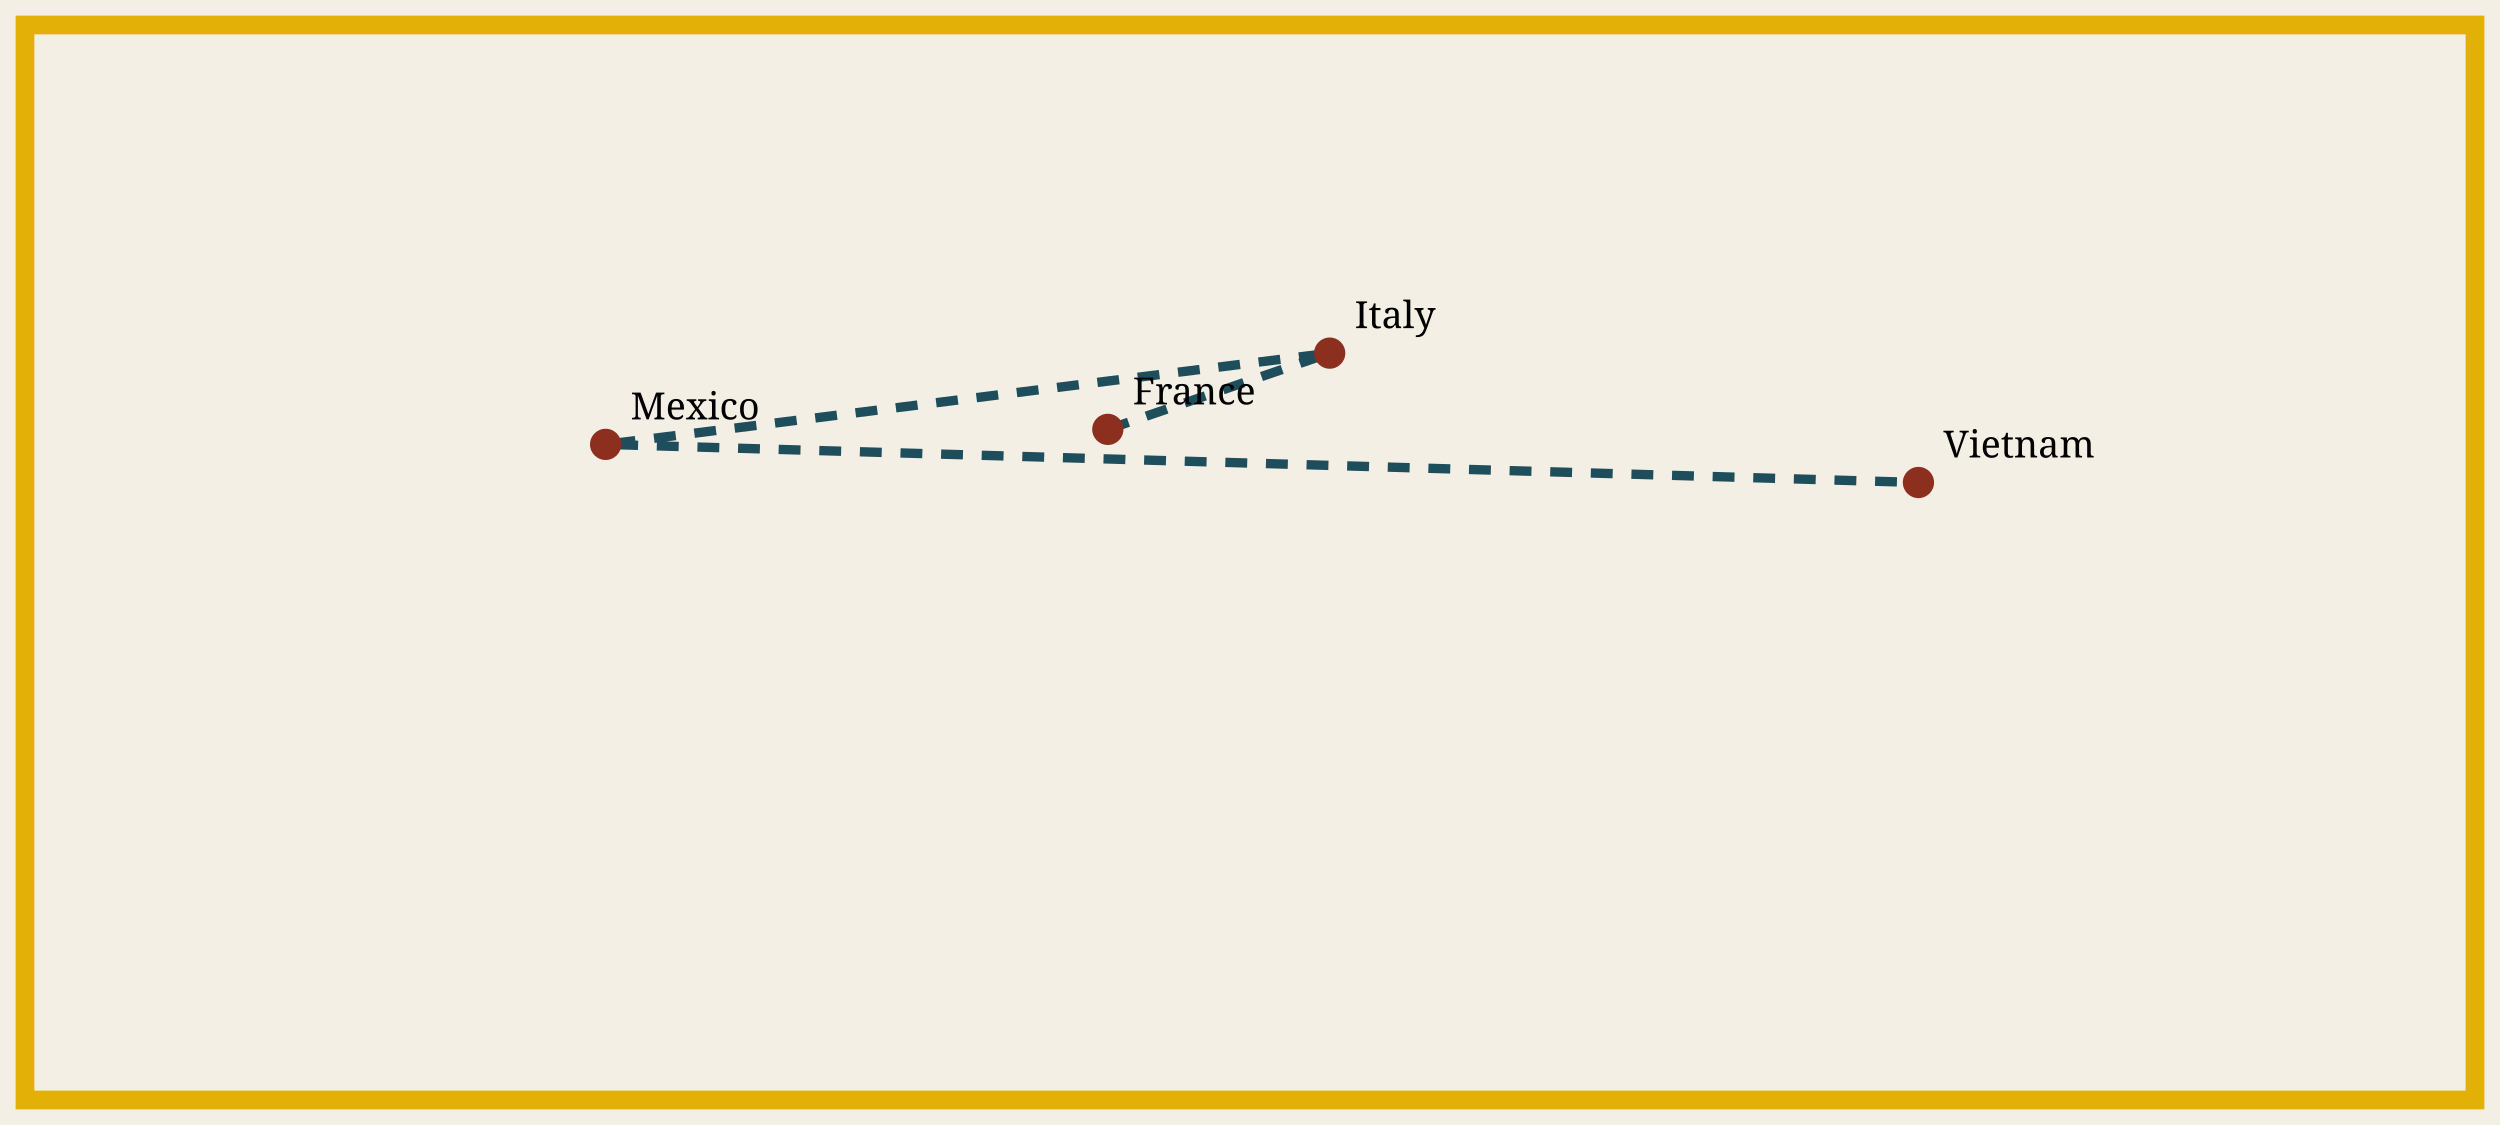
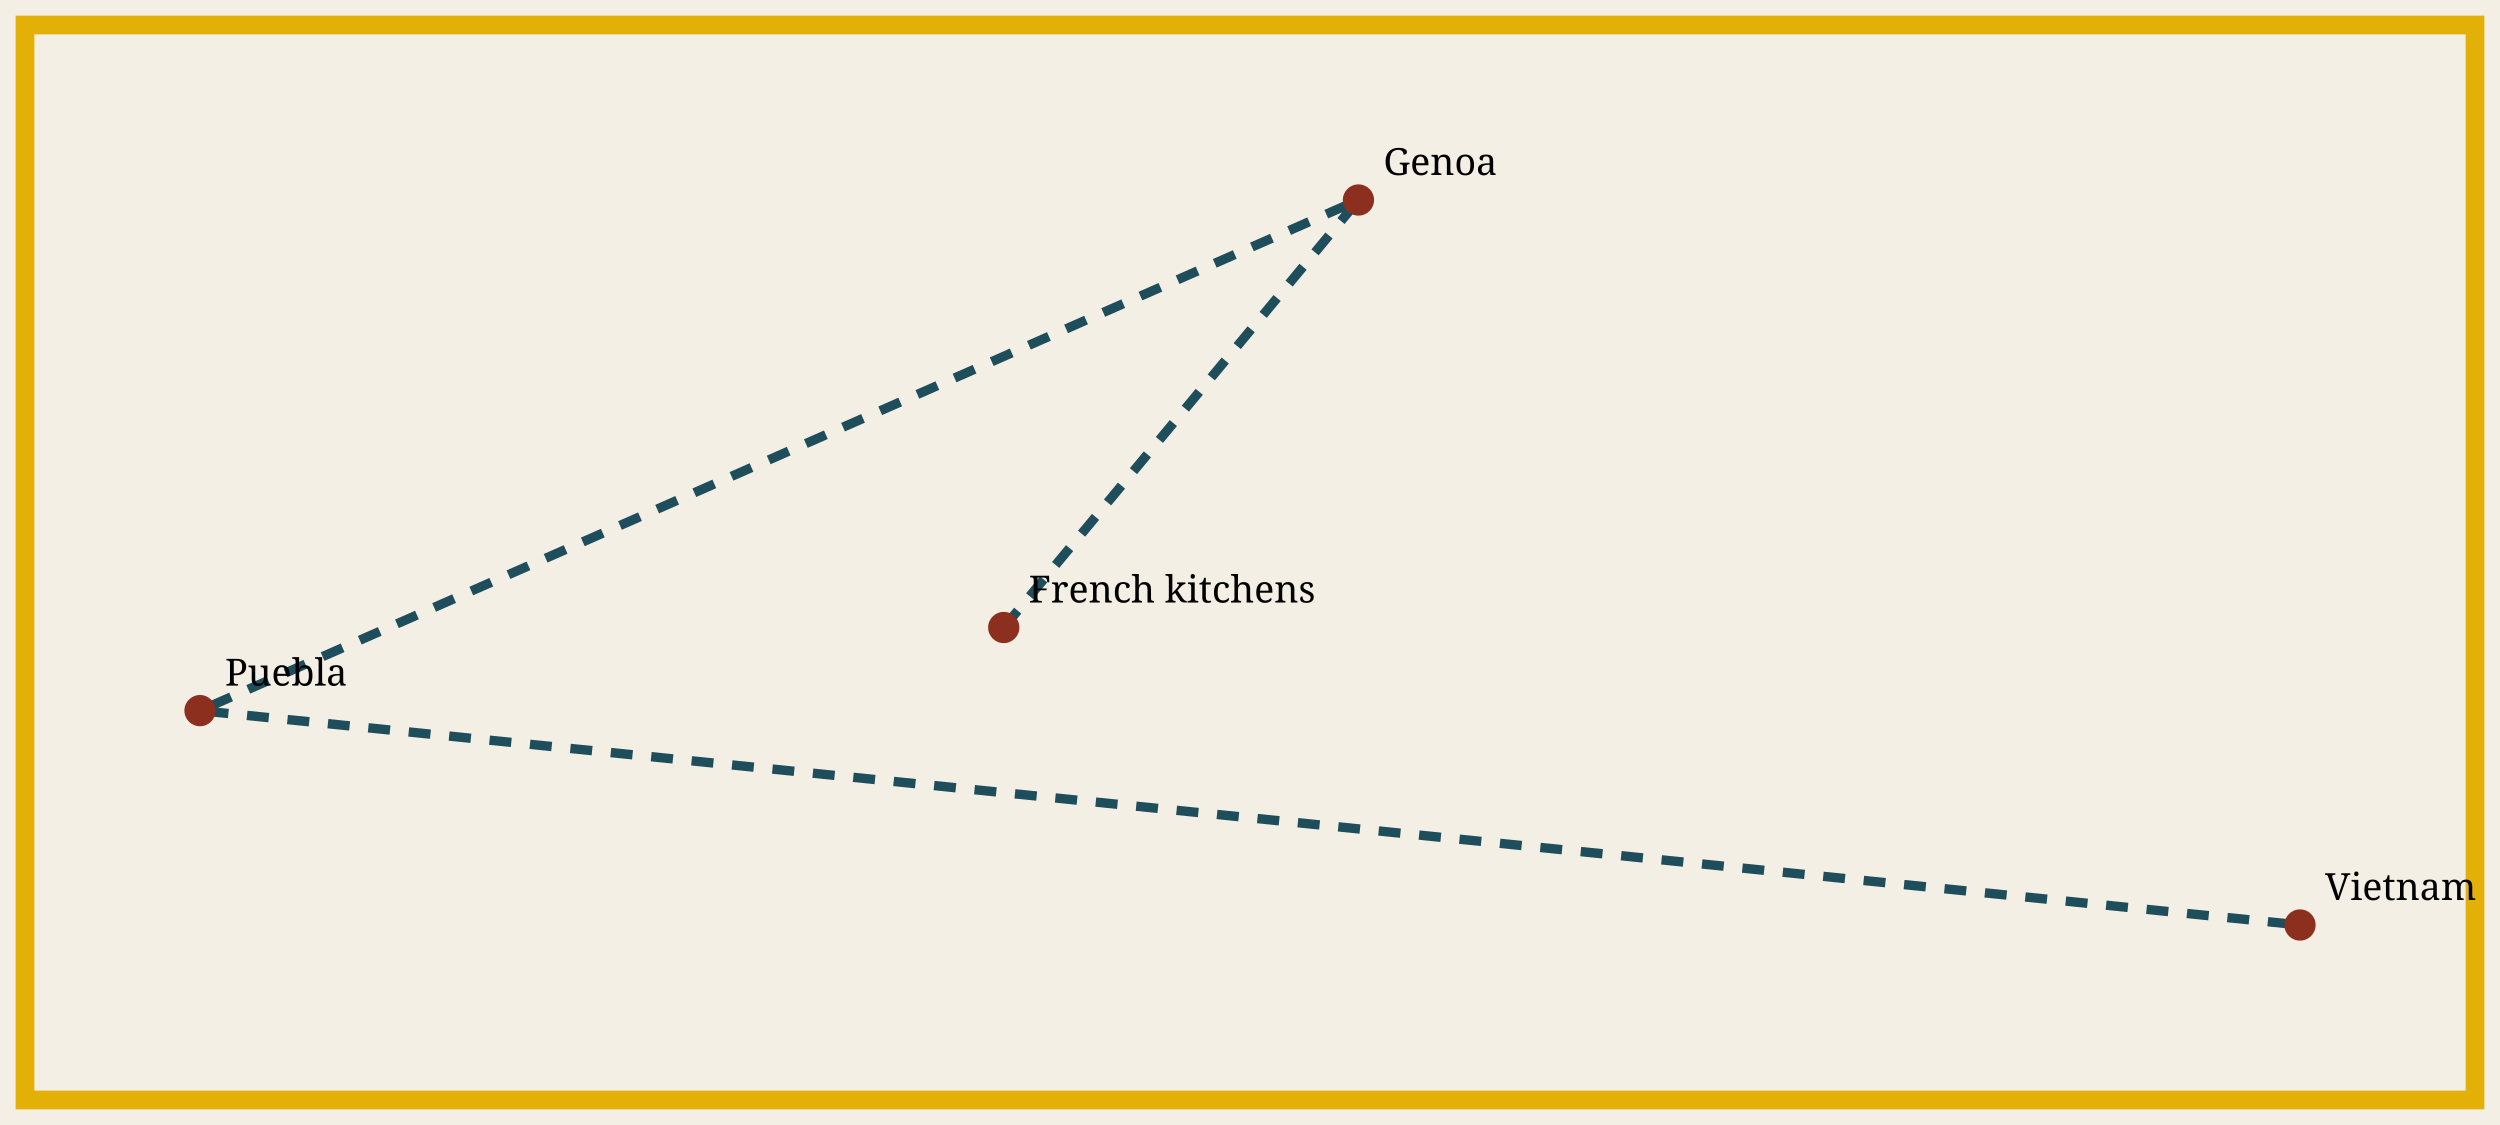
<svg xmlns="http://www.w3.org/2000/svg" viewBox="0 0 800 360">
  <rect width="800" height="360" fill="#f4efe4" />
  <rect x="8" y="8" width="784" height="344" fill="none" stroke="#e2b007" stroke-width="6" />
-   <path d="M354.5 137.4 L425.5 113.0 L193.8 142.2 L613.9 154.4" fill="none" stroke="#1e4d5c" stroke-width="3" stroke-dasharray="7 6" />
-   <circle cx="354.5" cy="137.4" r="5" fill="#8c2f1e" />
-   <circle cx="425.5" cy="113.0" r="5" fill="#8c2f1e" />
-   <circle cx="193.8" cy="142.2" r="5" fill="#8c2f1e" />
-   <circle cx="613.9" cy="154.4" r="5" fill="#8c2f1e" />
-   <text x="362.5" y="129.4" font-family="Georgia, serif" font-size="12">France</text>
-   <text x="433.5" y="105.0" font-family="Georgia, serif" font-size="12">Italy</text>
-   <text x="201.8" y="134.2" font-family="Georgia, serif" font-size="12">Mexico</text>
-   <text x="621.9" y="146.4" font-family="Georgia, serif" font-size="12">Vietnam</text>
+   <path d="M321.2 200.8 L434.7 64.0 L64.0 227.4 L736.0 296.0" fill="none" stroke="#1e4d5c" stroke-width="3" stroke-dasharray="7 6" />
+   <circle cx="321.2" cy="200.8" r="5" fill="#8c2f1e" />
+   <circle cx="434.7" cy="64.0" r="5" fill="#8c2f1e" />
+   <circle cx="64.0" cy="227.4" r="5" fill="#8c2f1e" />
+   <circle cx="736.0" cy="296.0" r="5" fill="#8c2f1e" />
+   <text x="329.2" y="192.8" font-family="Georgia, serif" font-size="12">French kitchens</text>
+   <text x="442.7" y="56.0" font-family="Georgia, serif" font-size="12">Genoa</text>
+   <text x="72.0" y="219.4" font-family="Georgia, serif" font-size="12">Puebla</text>
+   <text x="744.0" y="288.0" font-family="Georgia, serif" font-size="12">Vietnam</text>
</svg>
